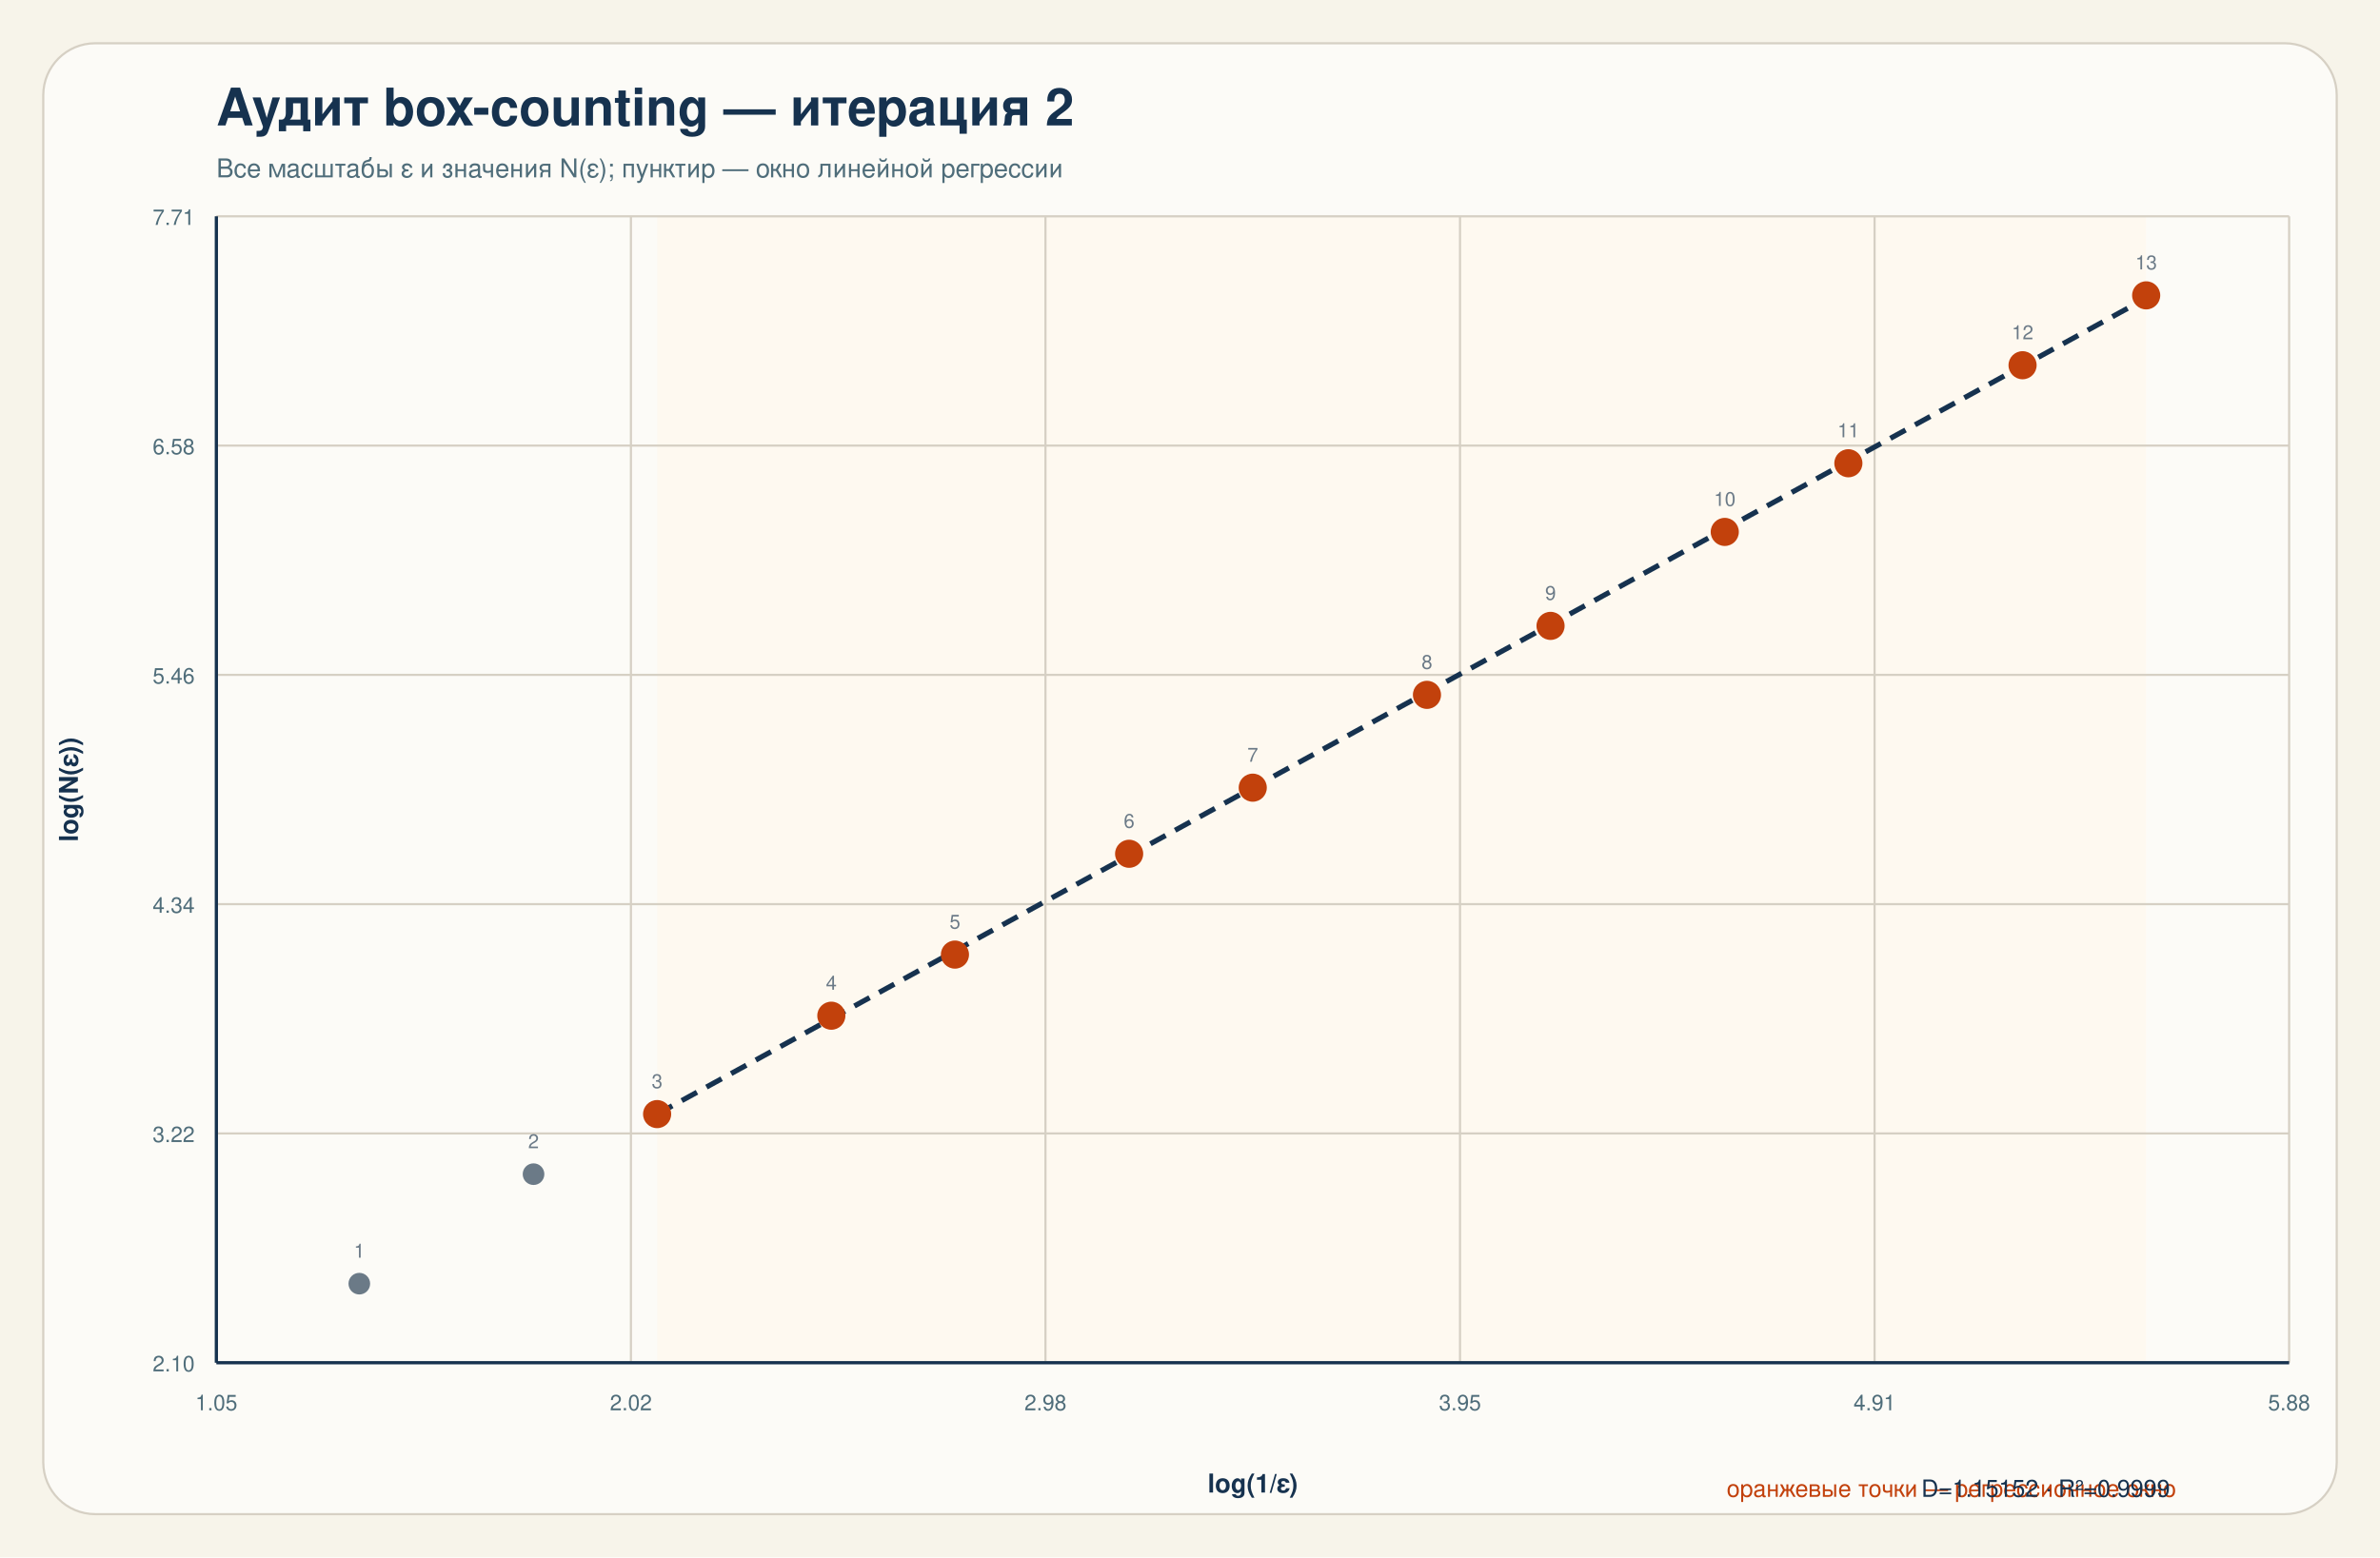
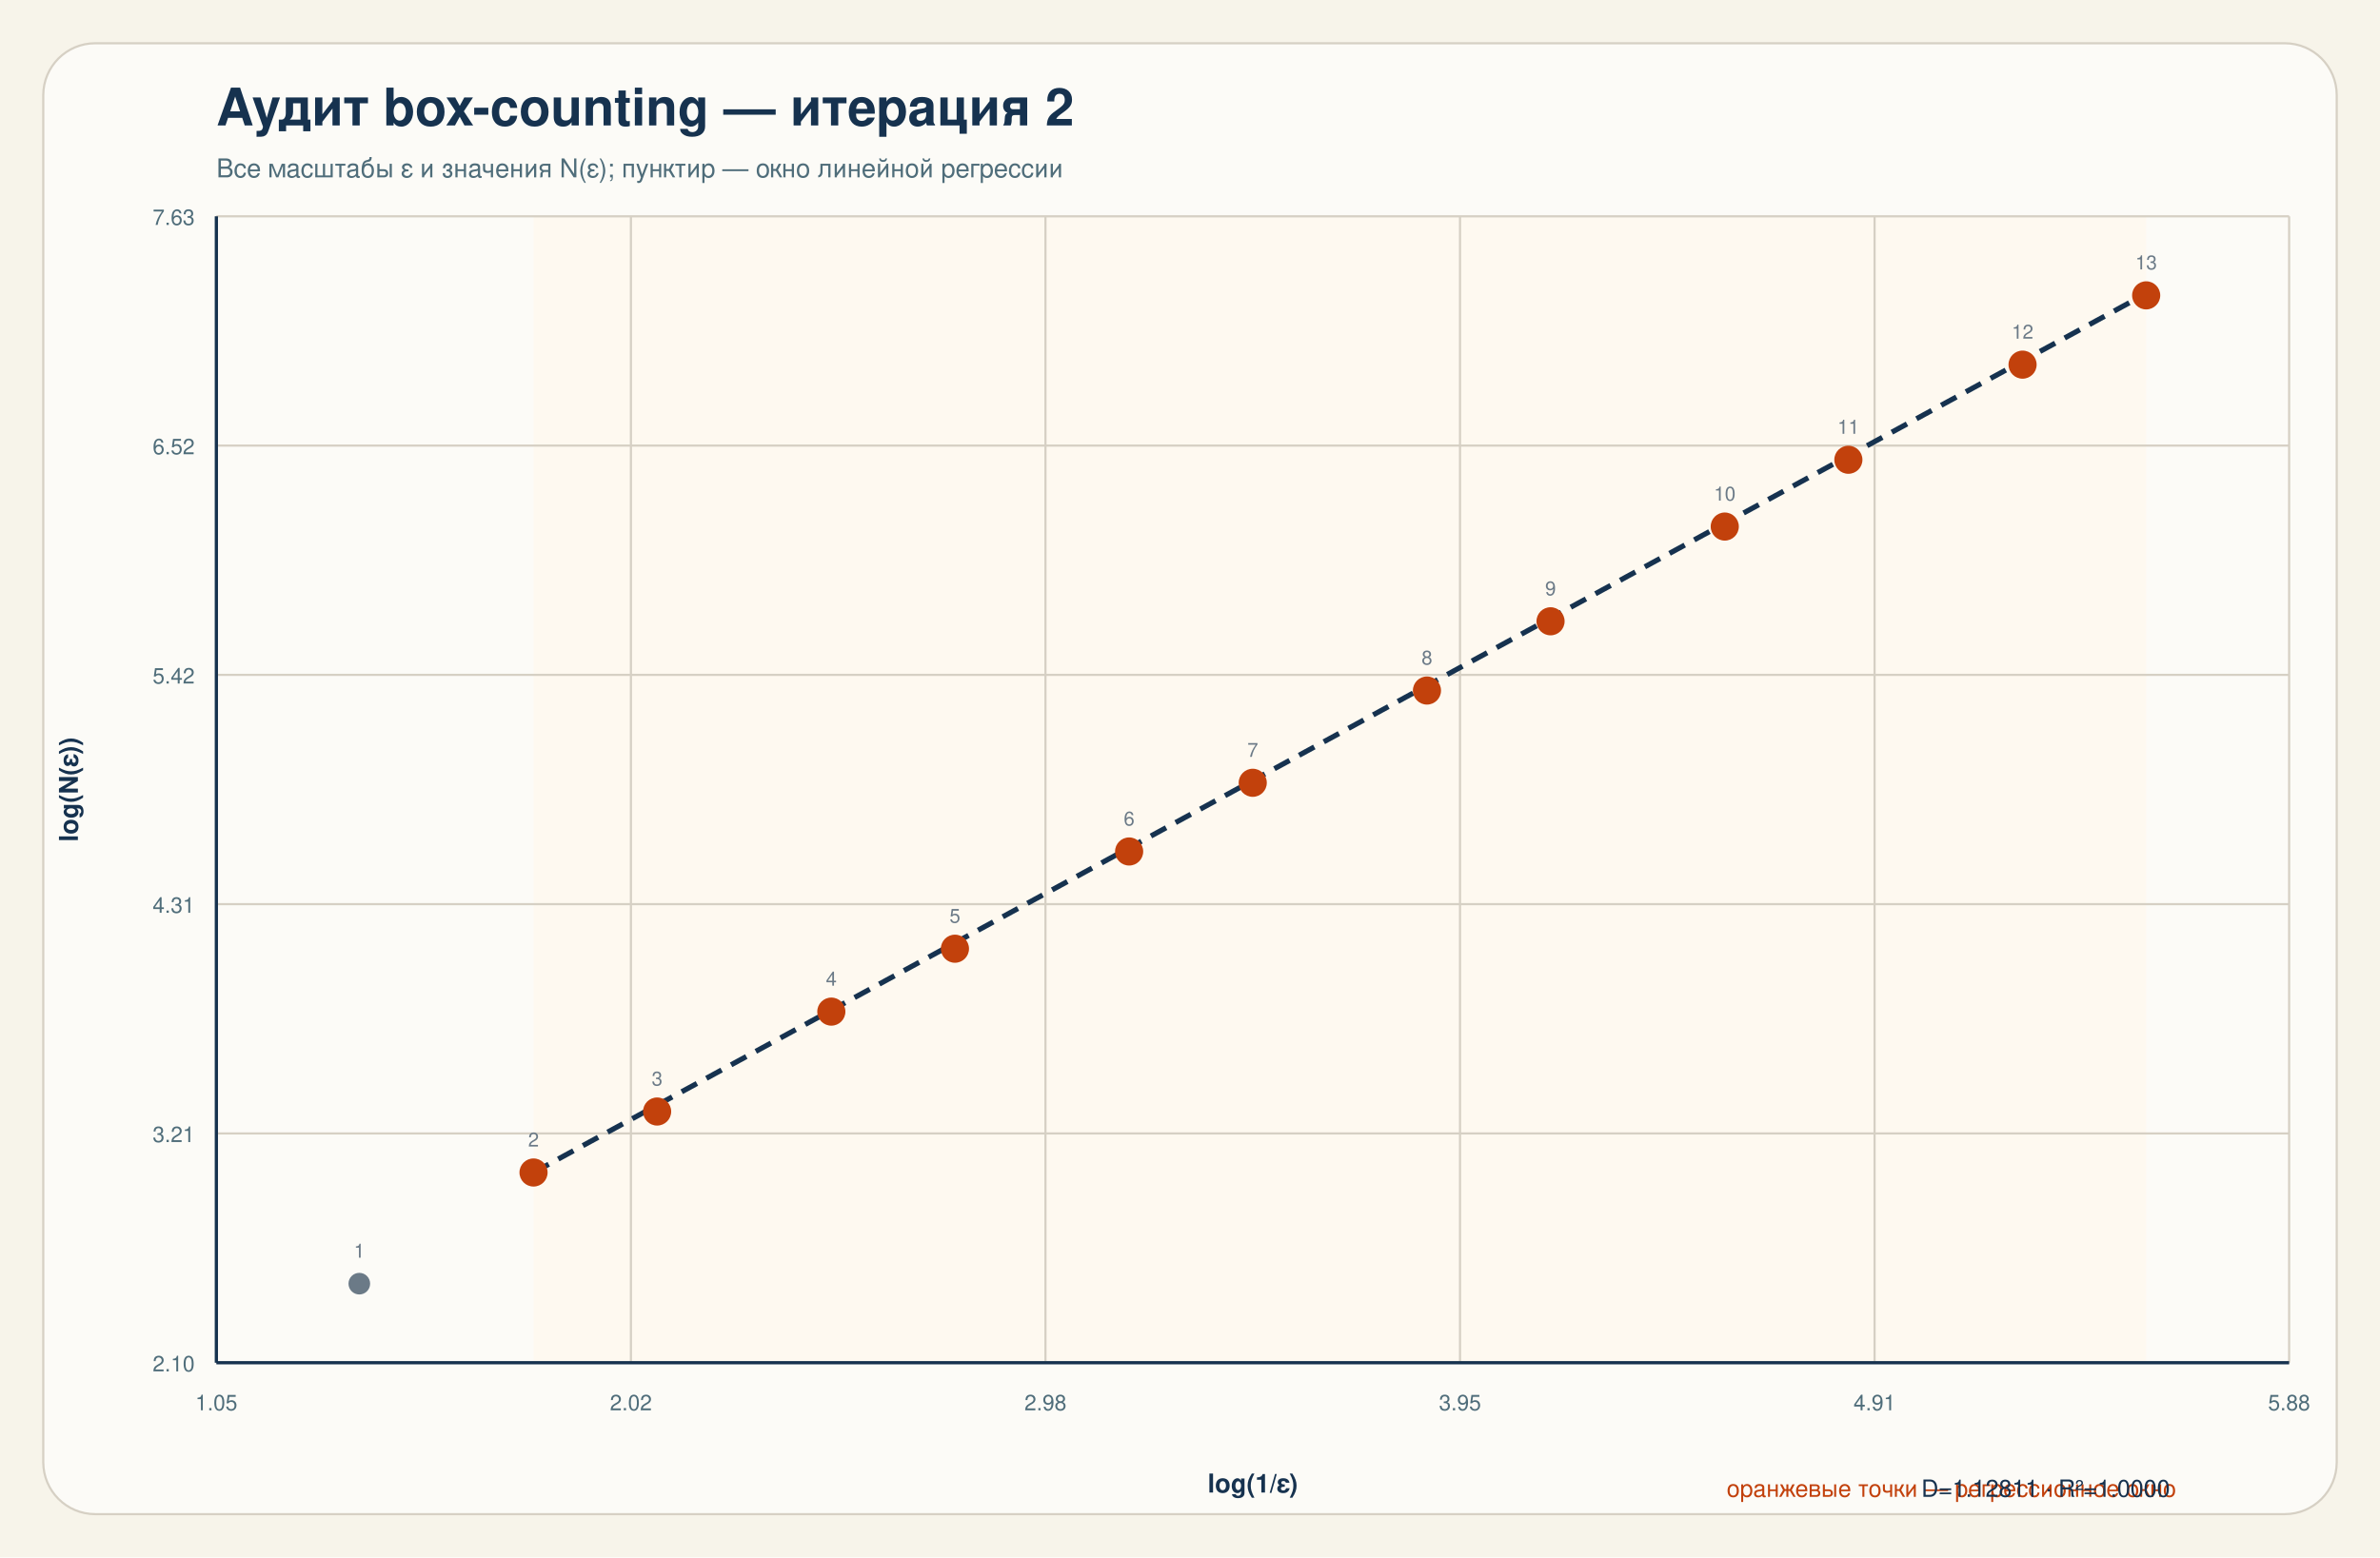
<svg xmlns="http://www.w3.org/2000/svg" width="1100" height="720" viewBox="0 0 1100 720">
  <rect width="100%" height="100%" fill="#f7f4ea" />
  <rect x="20" y="20" width="1060" height="680" rx="24" fill="#fcfbf7" stroke="#d6d0c4" />
  <text x="100" y="58" font-family="Helvetica, Arial, sans-serif" font-size="24" font-weight="700" fill="#16324f">Аудит box-counting — итерация 2</text>
  <text x="100" y="82" font-family="Helvetica, Arial, sans-serif" font-size="12" fill="#4f6d7a">Все масштабы ε и значения N(ε); пунктир — окно линейной регрессии</text>
-   <rect x="303.71" y="100.00" width="688.22" height="530.00" fill="#fff7ed" fill-opacity="0.65" />
+   <rect x="246.59" y="100.00" width="745.35" height="530.00" fill="#fff7ed" fill-opacity="0.65" />
  <line x1="100.00" y1="100.00" x2="100.00" y2="630.00" stroke="#d6d0c4" stroke-width="1" />
  <line x1="100.00" y1="630.00" x2="1058.00" y2="630.00" stroke="#d6d0c4" stroke-width="1" />
  <text x="100.00" y="652.00" font-family="Helvetica, Arial, sans-serif" font-size="10" fill="#4f6d7a" text-anchor="middle">1.05</text>
  <text x="90.00" y="634.00" font-family="Helvetica, Arial, sans-serif" font-size="10" fill="#4f6d7a" text-anchor="end">2.10</text>
  <line x1="291.60" y1="100.00" x2="291.60" y2="630.00" stroke="#d6d0c4" stroke-width="1" />
  <line x1="100.00" y1="524.00" x2="1058.00" y2="524.00" stroke="#d6d0c4" stroke-width="1" />
  <text x="291.60" y="652.00" font-family="Helvetica, Arial, sans-serif" font-size="10" fill="#4f6d7a" text-anchor="middle">2.02</text>
-   <text x="90.00" y="528.00" font-family="Helvetica, Arial, sans-serif" font-size="10" fill="#4f6d7a" text-anchor="end">3.22</text>
+   <text x="90.00" y="528.00" font-family="Helvetica, Arial, sans-serif" font-size="10" fill="#4f6d7a" text-anchor="end">3.21</text>
  <line x1="483.20" y1="100.00" x2="483.20" y2="630.00" stroke="#d6d0c4" stroke-width="1" />
  <line x1="100.00" y1="418.00" x2="1058.00" y2="418.00" stroke="#d6d0c4" stroke-width="1" />
  <text x="483.20" y="652.00" font-family="Helvetica, Arial, sans-serif" font-size="10" fill="#4f6d7a" text-anchor="middle">2.98</text>
-   <text x="90.00" y="422.00" font-family="Helvetica, Arial, sans-serif" font-size="10" fill="#4f6d7a" text-anchor="end">4.34</text>
+   <text x="90.00" y="422.00" font-family="Helvetica, Arial, sans-serif" font-size="10" fill="#4f6d7a" text-anchor="end">4.31</text>
  <line x1="674.80" y1="100.00" x2="674.80" y2="630.00" stroke="#d6d0c4" stroke-width="1" />
  <line x1="100.00" y1="312.00" x2="1058.00" y2="312.00" stroke="#d6d0c4" stroke-width="1" />
  <text x="674.80" y="652.00" font-family="Helvetica, Arial, sans-serif" font-size="10" fill="#4f6d7a" text-anchor="middle">3.95</text>
-   <text x="90.00" y="316.00" font-family="Helvetica, Arial, sans-serif" font-size="10" fill="#4f6d7a" text-anchor="end">5.46</text>
+   <text x="90.00" y="316.00" font-family="Helvetica, Arial, sans-serif" font-size="10" fill="#4f6d7a" text-anchor="end">5.42</text>
  <line x1="866.40" y1="100.00" x2="866.40" y2="630.00" stroke="#d6d0c4" stroke-width="1" />
  <line x1="100.00" y1="206.00" x2="1058.00" y2="206.00" stroke="#d6d0c4" stroke-width="1" />
  <text x="866.40" y="652.00" font-family="Helvetica, Arial, sans-serif" font-size="10" fill="#4f6d7a" text-anchor="middle">4.91</text>
-   <text x="90.00" y="210.00" font-family="Helvetica, Arial, sans-serif" font-size="10" fill="#4f6d7a" text-anchor="end">6.58</text>
+   <text x="90.00" y="210.00" font-family="Helvetica, Arial, sans-serif" font-size="10" fill="#4f6d7a" text-anchor="end">6.52</text>
  <line x1="1058.00" y1="100.00" x2="1058.00" y2="630.00" stroke="#d6d0c4" stroke-width="1" />
  <line x1="100.00" y1="100.00" x2="1058.00" y2="100.00" stroke="#d6d0c4" stroke-width="1" />
  <text x="1058.00" y="652.00" font-family="Helvetica, Arial, sans-serif" font-size="10" fill="#4f6d7a" text-anchor="middle">5.88</text>
-   <text x="90.00" y="104.00" font-family="Helvetica, Arial, sans-serif" font-size="10" fill="#4f6d7a" text-anchor="end">7.71</text>
-   <line x1="303.71" y1="515.06" x2="991.93" y2="137.84" stroke="#16324f" stroke-width="2.4" stroke-dasharray="8 5" />
+   <text x="90.00" y="104.00" font-family="Helvetica, Arial, sans-serif" font-size="10" fill="#4f6d7a" text-anchor="end">7.63</text>
+   <line x1="246.59" y1="542.06" x2="991.93" y2="135.72" stroke="#16324f" stroke-width="2.4" stroke-dasharray="8 5" />
  <circle cx="166.07" cy="593.45" r="5.0" fill="#6b7a87" />
-   <circle cx="246.59" cy="542.83" r="5.0" fill="#6b7a87" />
-   <circle cx="303.71" cy="515.06" r="6.5" fill="#c2410c" />
-   <circle cx="384.23" cy="469.57" r="6.5" fill="#c2410c" />
-   <circle cx="441.36" cy="441.32" r="6.5" fill="#c2410c" />
-   <circle cx="521.87" cy="394.71" r="6.5" fill="#c2410c" />
-   <circle cx="579.00" cy="364.15" r="6.5" fill="#c2410c" />
-   <circle cx="659.52" cy="321.24" r="6.5" fill="#c2410c" />
-   <circle cx="716.64" cy="289.35" r="6.5" fill="#c2410c" />
-   <circle cx="797.16" cy="245.91" r="6.5" fill="#c2410c" />
-   <circle cx="854.29" cy="214.17" r="6.5" fill="#c2410c" />
-   <circle cx="934.80" cy="168.85" r="6.5" fill="#c2410c" />
+   <circle cx="246.59" cy="542.06" r="6.5" fill="#c2410c" />
+   <circle cx="303.71" cy="513.87" r="6.5" fill="#c2410c" />
+   <circle cx="384.23" cy="467.68" r="6.5" fill="#c2410c" />
+   <circle cx="441.36" cy="438.60" r="6.5" fill="#c2410c" />
+   <circle cx="521.87" cy="393.65" r="6.5" fill="#c2410c" />
+   <circle cx="579.00" cy="361.89" r="6.5" fill="#c2410c" />
+   <circle cx="659.52" cy="319.24" r="6.5" fill="#c2410c" />
+   <circle cx="716.64" cy="287.23" r="6.5" fill="#c2410c" />
+   <circle cx="797.16" cy="243.43" r="6.5" fill="#c2410c" />
+   <circle cx="854.29" cy="212.55" r="6.5" fill="#c2410c" />
+   <circle cx="934.80" cy="168.58" r="6.5" fill="#c2410c" />
  <circle cx="991.93" cy="136.55" r="6.5" fill="#c2410c" />
  <text x="166.07" y="581.45" font-family="Helvetica, Arial, sans-serif" font-size="9" fill="#6b7a87" text-anchor="middle">1</text>
-   <text x="246.59" y="530.83" font-family="Helvetica, Arial, sans-serif" font-size="9" fill="#6b7a87" text-anchor="middle">2</text>
-   <text x="303.71" y="503.06" font-family="Helvetica, Arial, sans-serif" font-size="9" fill="#6b7a87" text-anchor="middle">3</text>
-   <text x="384.23" y="457.57" font-family="Helvetica, Arial, sans-serif" font-size="9" fill="#6b7a87" text-anchor="middle">4</text>
-   <text x="441.36" y="429.32" font-family="Helvetica, Arial, sans-serif" font-size="9" fill="#6b7a87" text-anchor="middle">5</text>
-   <text x="521.87" y="382.71" font-family="Helvetica, Arial, sans-serif" font-size="9" fill="#6b7a87" text-anchor="middle">6</text>
-   <text x="579.00" y="352.15" font-family="Helvetica, Arial, sans-serif" font-size="9" fill="#6b7a87" text-anchor="middle">7</text>
-   <text x="659.52" y="309.24" font-family="Helvetica, Arial, sans-serif" font-size="9" fill="#6b7a87" text-anchor="middle">8</text>
-   <text x="716.64" y="277.35" font-family="Helvetica, Arial, sans-serif" font-size="9" fill="#6b7a87" text-anchor="middle">9</text>
-   <text x="797.16" y="233.91" font-family="Helvetica, Arial, sans-serif" font-size="9" fill="#6b7a87" text-anchor="middle">10</text>
-   <text x="854.29" y="202.17" font-family="Helvetica, Arial, sans-serif" font-size="9" fill="#6b7a87" text-anchor="middle">11</text>
-   <text x="934.80" y="156.85" font-family="Helvetica, Arial, sans-serif" font-size="9" fill="#6b7a87" text-anchor="middle">12</text>
+   <text x="246.59" y="530.06" font-family="Helvetica, Arial, sans-serif" font-size="9" fill="#6b7a87" text-anchor="middle">2</text>
+   <text x="303.71" y="501.87" font-family="Helvetica, Arial, sans-serif" font-size="9" fill="#6b7a87" text-anchor="middle">3</text>
+   <text x="384.23" y="455.68" font-family="Helvetica, Arial, sans-serif" font-size="9" fill="#6b7a87" text-anchor="middle">4</text>
+   <text x="441.36" y="426.60" font-family="Helvetica, Arial, sans-serif" font-size="9" fill="#6b7a87" text-anchor="middle">5</text>
+   <text x="521.87" y="381.65" font-family="Helvetica, Arial, sans-serif" font-size="9" fill="#6b7a87" text-anchor="middle">6</text>
+   <text x="579.00" y="349.89" font-family="Helvetica, Arial, sans-serif" font-size="9" fill="#6b7a87" text-anchor="middle">7</text>
+   <text x="659.52" y="307.24" font-family="Helvetica, Arial, sans-serif" font-size="9" fill="#6b7a87" text-anchor="middle">8</text>
+   <text x="716.64" y="275.23" font-family="Helvetica, Arial, sans-serif" font-size="9" fill="#6b7a87" text-anchor="middle">9</text>
+   <text x="797.16" y="231.43" font-family="Helvetica, Arial, sans-serif" font-size="9" fill="#6b7a87" text-anchor="middle">10</text>
+   <text x="854.29" y="200.55" font-family="Helvetica, Arial, sans-serif" font-size="9" fill="#6b7a87" text-anchor="middle">11</text>
+   <text x="934.80" y="156.58" font-family="Helvetica, Arial, sans-serif" font-size="9" fill="#6b7a87" text-anchor="middle">12</text>
  <text x="991.93" y="124.55" font-family="Helvetica, Arial, sans-serif" font-size="9" fill="#6b7a87" text-anchor="middle">13</text>
  <line x1="100.00" y1="630.00" x2="1058.00" y2="630.00" stroke="#16324f" stroke-width="1.5" />
  <line x1="100.00" y1="100.00" x2="100.00" y2="630.00" stroke="#16324f" stroke-width="1.5" />
  <text x="579.00" y="690.00" font-family="Helvetica, Arial, sans-serif" font-size="12" font-weight="700" fill="#16324f" text-anchor="middle">log(1/ε)</text>
  <text x="36.00" y="365.00" font-family="Helvetica, Arial, sans-serif" font-size="12" font-weight="700" fill="#16324f" text-anchor="middle" transform="rotate(-90, 36.00, 365.00)">log(N(ε))</text>
  <text x="798" y="692" font-family="Helvetica, Arial, sans-serif" font-size="11" fill="#c2410c">оранжевые точки — регрессионное окно</text>
-   <text x="888" y="692" font-family="Helvetica, Arial, sans-serif" font-size="11" fill="#16324f">D=1.15152 · R²=0.9999</text>
+   <text x="888" y="692" font-family="Helvetica, Arial, sans-serif" font-size="11" fill="#16324f">D=1.12811 · R²=1.0000</text>
</svg>
